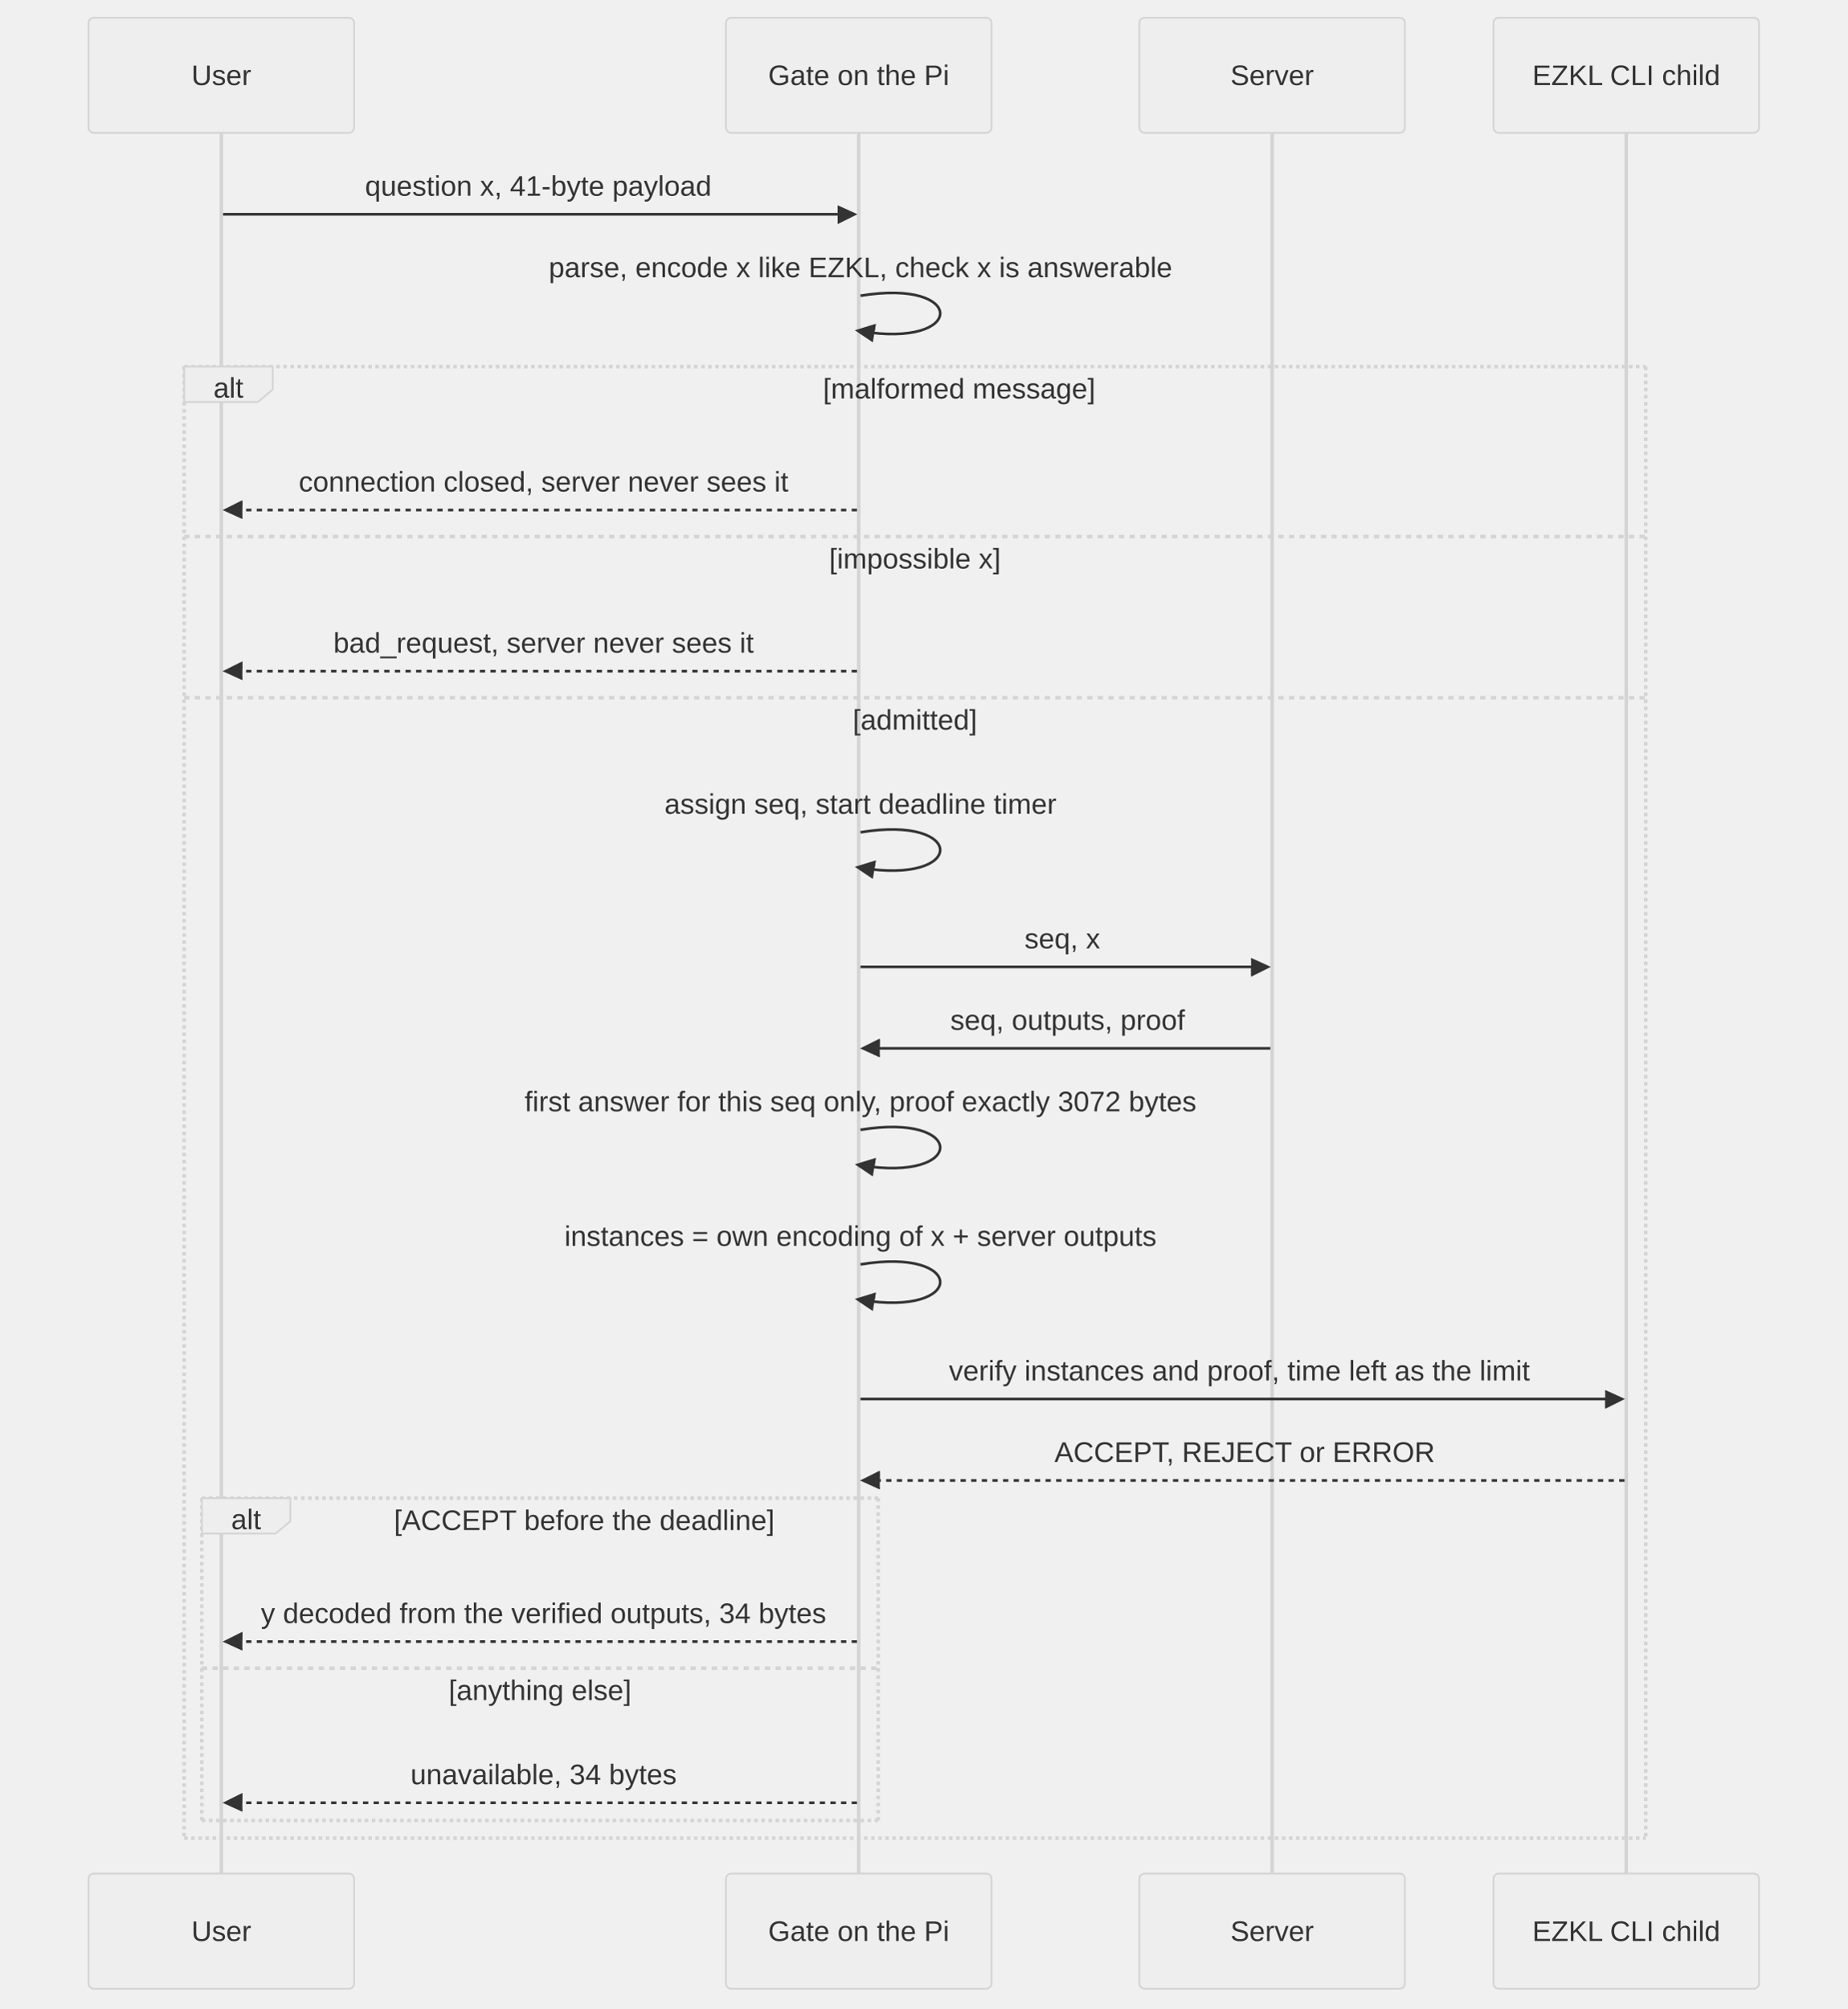
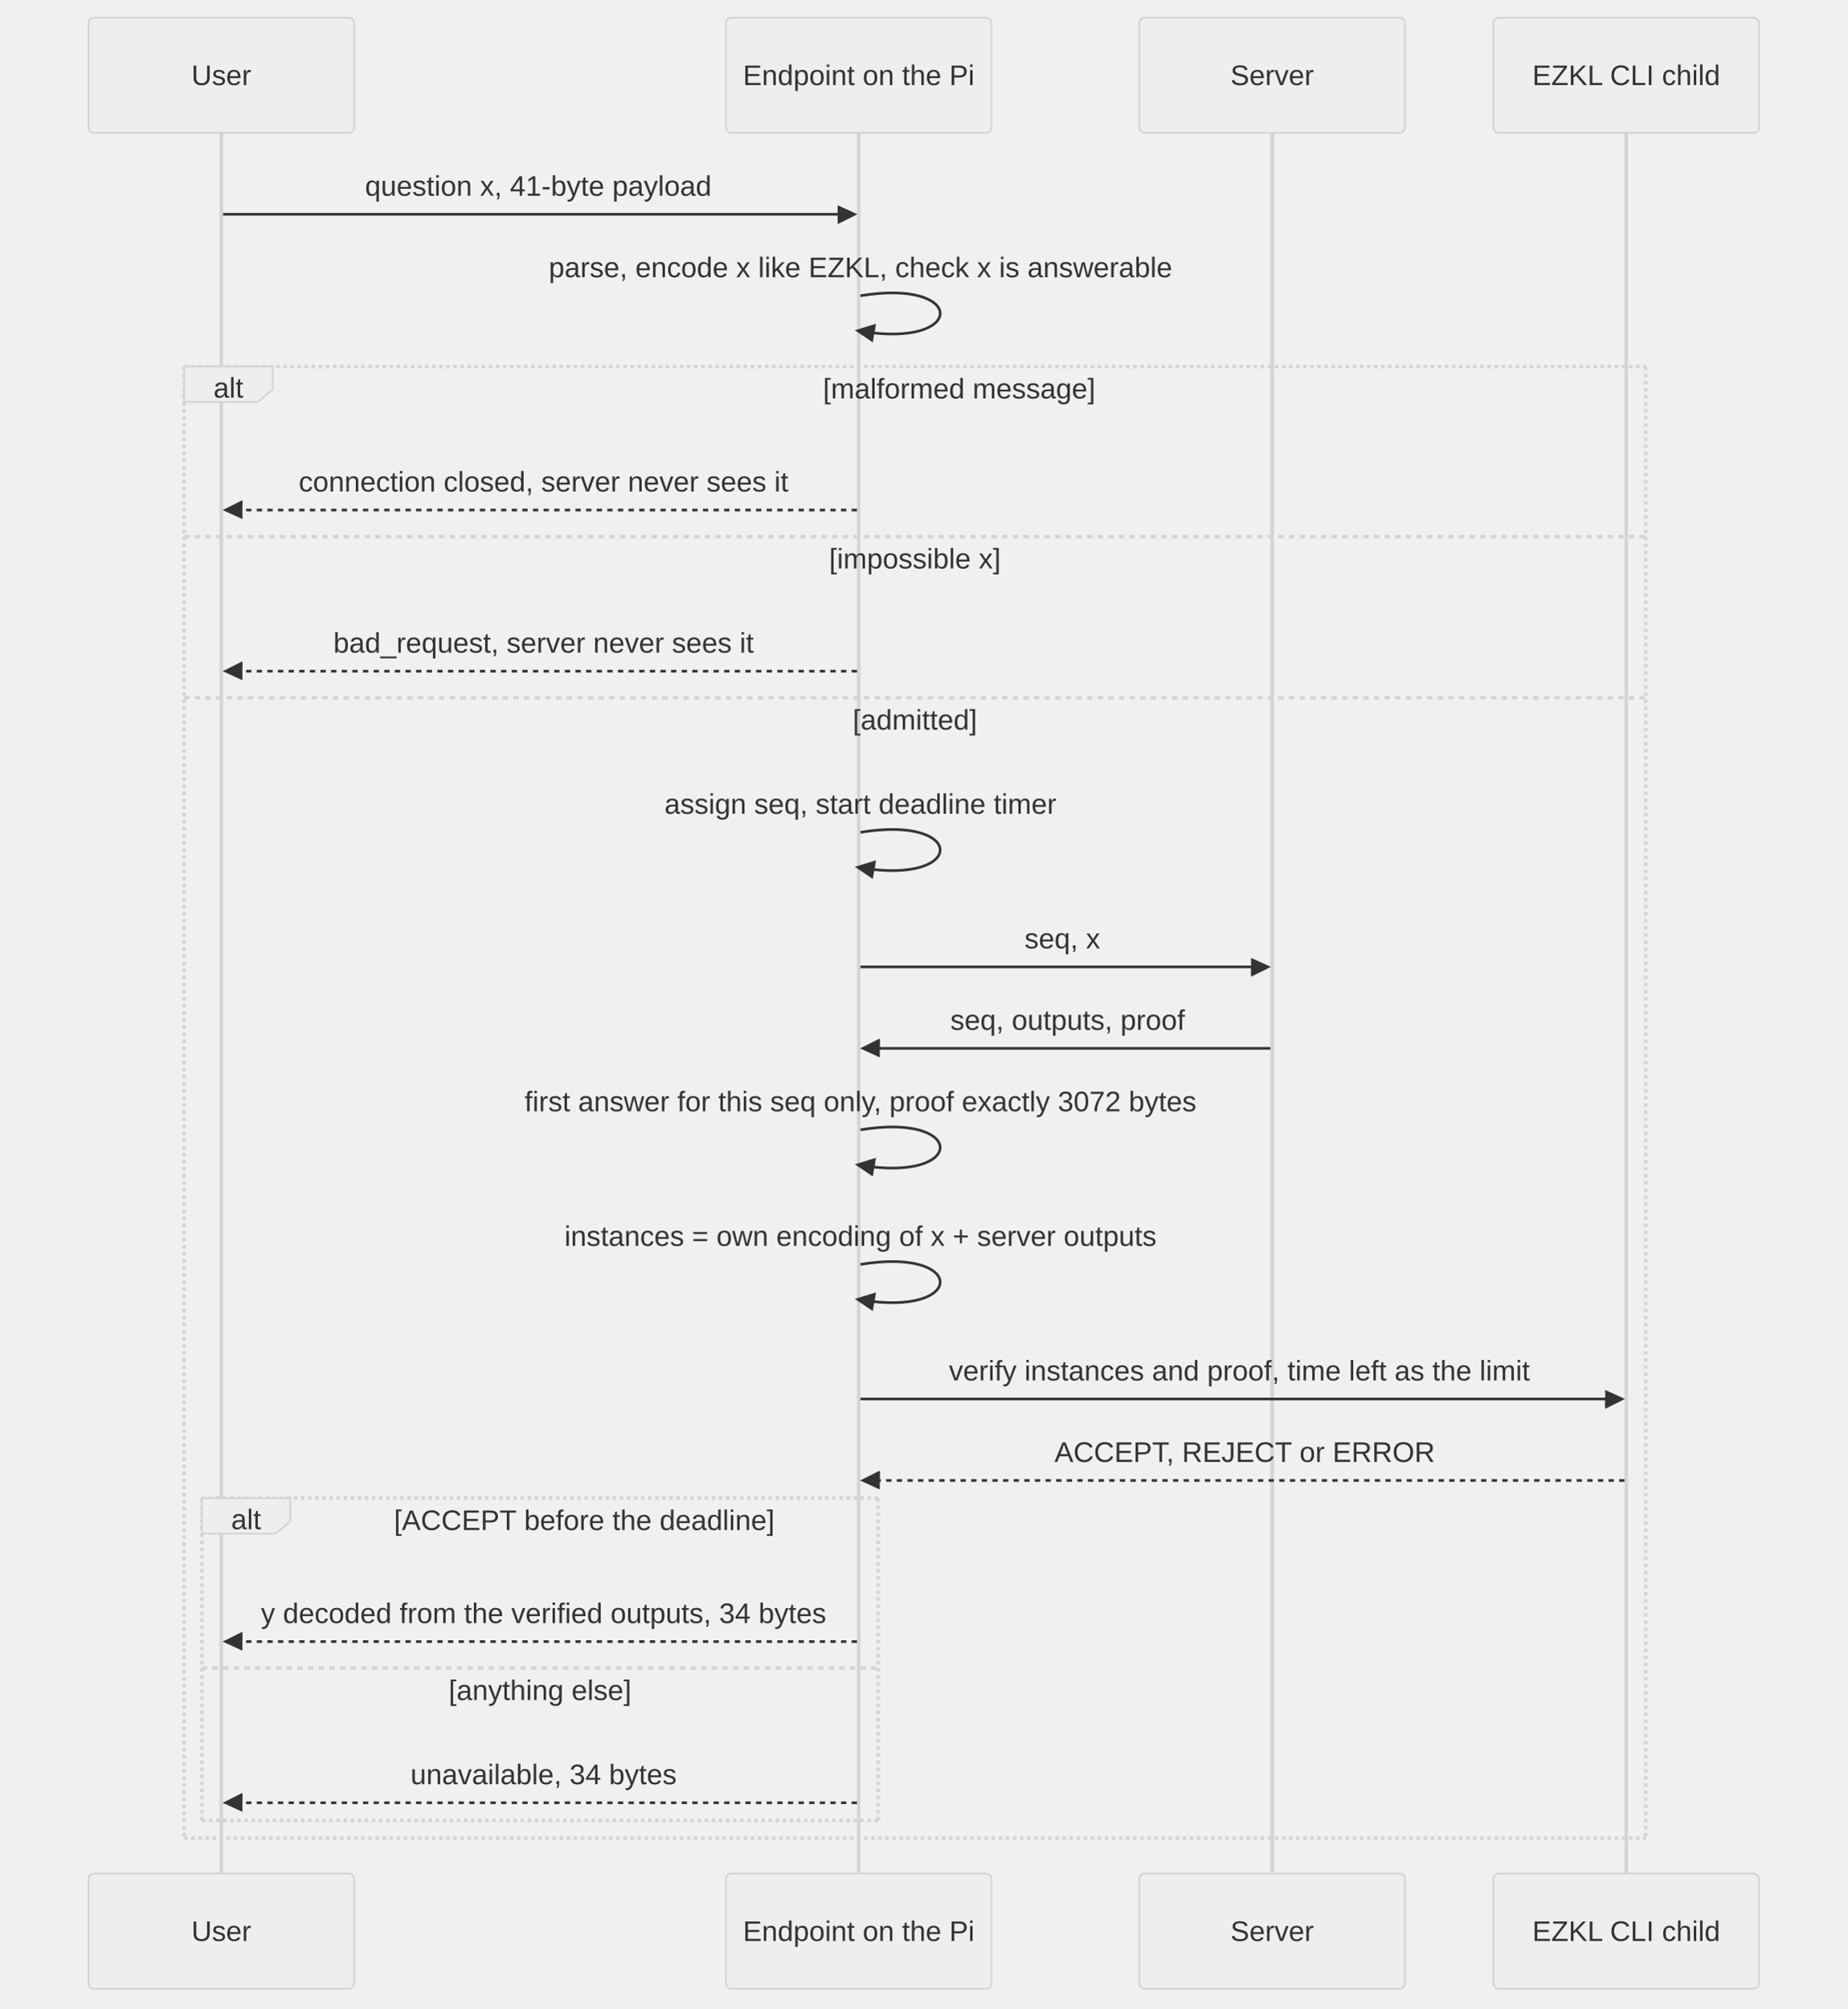
<svg xmlns="http://www.w3.org/2000/svg" id="my-svg" width="100%" style="max-width: 1043.5px; background-color: white;" viewBox="-50 -10 1043.5 1134" role="graphics-document document" aria-roledescription="sequence">
  <g>
    <rect x="793.5" y="1048" fill="#eaeaea" stroke="#666" width="150" height="65" name="C" rx="3" ry="3" class="actor actor-bottom" />
    <text x="868.5" y="1080.5" dominant-baseline="central" alignment-baseline="central" class="actor actor-box" style="text-anchor: middle; font-size: 16px; font-weight: 400;">
      <tspan x="868.5" dy="0">EZKL CLI child</tspan>
    </text>
  </g>
  <g>
    <rect x="593.5" y="1048" fill="#eaeaea" stroke="#666" width="150" height="65" name="S" rx="3" ry="3" class="actor actor-bottom" />
    <text x="668.5" y="1080.5" dominant-baseline="central" alignment-baseline="central" class="actor actor-box" style="text-anchor: middle; font-size: 16px; font-weight: 400;">
      <tspan x="668.5" dy="0">Server</tspan>
    </text>
  </g>
  <g>
    <rect x="360" y="1048" fill="#eaeaea" stroke="#666" width="150" height="65" name="G" rx="3" ry="3" class="actor actor-bottom" />
    <text x="435" y="1080.5" dominant-baseline="central" alignment-baseline="central" class="actor actor-box" style="text-anchor: middle; font-size: 16px; font-weight: 400;">
-       <tspan x="435" dy="0">Gate on the Pi</tspan>
+       <tspan x="435" dy="0">Endpoint on the Pi</tspan>
    </text>
  </g>
  <g>
    <rect x="0" y="1048" fill="#eaeaea" stroke="#666" width="150" height="65" name="U" rx="3" ry="3" class="actor actor-bottom" />
    <text x="75" y="1080.5" dominant-baseline="central" alignment-baseline="central" class="actor actor-box" style="text-anchor: middle; font-size: 16px; font-weight: 400;">
      <tspan x="75" dy="0">User</tspan>
    </text>
  </g>
  <g>
    <line id="actor3" x1="868.5" y1="65" x2="868.5" y2="1048" class="actor-line 200" stroke-width="0.5px" stroke="#999" name="C" data-et="life-line" data-id="C" />
    <g id="root-3" data-et="participant" data-type="participant" data-id="C">
      <rect x="793.5" y="0" fill="#eaeaea" stroke="#666" width="150" height="65" name="C" rx="3" ry="3" class="actor actor-top" />
      <text x="868.5" y="32.5" dominant-baseline="central" alignment-baseline="central" class="actor actor-box" style="text-anchor: middle; font-size: 16px; font-weight: 400;">
        <tspan x="868.5" dy="0">EZKL CLI child</tspan>
      </text>
    </g>
  </g>
  <g>
    <line id="actor2" x1="668.5" y1="65" x2="668.5" y2="1048" class="actor-line 200" stroke-width="0.5px" stroke="#999" name="S" data-et="life-line" data-id="S" />
    <g id="root-2" data-et="participant" data-type="participant" data-id="S">
      <rect x="593.5" y="0" fill="#eaeaea" stroke="#666" width="150" height="65" name="S" rx="3" ry="3" class="actor actor-top" />
      <text x="668.5" y="32.5" dominant-baseline="central" alignment-baseline="central" class="actor actor-box" style="text-anchor: middle; font-size: 16px; font-weight: 400;">
        <tspan x="668.5" dy="0">Server</tspan>
      </text>
    </g>
  </g>
  <g>
    <line id="actor1" x1="435" y1="65" x2="435" y2="1048" class="actor-line 200" stroke-width="0.5px" stroke="#999" name="G" data-et="life-line" data-id="G" />
    <g id="root-1" data-et="participant" data-type="participant" data-id="G">
      <rect x="360" y="0" fill="#eaeaea" stroke="#666" width="150" height="65" name="G" rx="3" ry="3" class="actor actor-top" />
      <text x="435" y="32.5" dominant-baseline="central" alignment-baseline="central" class="actor actor-box" style="text-anchor: middle; font-size: 16px; font-weight: 400;">
-         <tspan x="435" dy="0">Gate on the Pi</tspan>
+         <tspan x="435" dy="0">Endpoint on the Pi</tspan>
      </text>
    </g>
  </g>
  <g>
    <line id="actor0" x1="75" y1="65" x2="75" y2="1048" class="actor-line 200" stroke-width="0.5px" stroke="#999" name="U" data-et="life-line" data-id="U" />
    <g id="root-0" data-et="participant" data-type="participant" data-id="U">
      <rect x="0" y="0" fill="#eaeaea" stroke="#666" width="150" height="65" name="U" rx="3" ry="3" class="actor actor-top" />
      <text x="75" y="32.5" dominant-baseline="central" alignment-baseline="central" class="actor actor-box" style="text-anchor: middle; font-size: 16px; font-weight: 400;">
        <tspan x="75" dy="0">User</tspan>
      </text>
    </g>
  </g>
  <style>#my-svg{font-family:"trebuchet ms",verdana,arial,sans-serif;font-size:16px;fill:#000000;}@keyframes edge-animation-frame{from{stroke-dashoffset:0;}}@keyframes dash{to{stroke-dashoffset:0;}}#my-svg .edge-animation-slow{stroke-dasharray:9,5!important;stroke-dashoffset:900;animation:dash 50s linear infinite;stroke-linecap:round;}#my-svg .edge-animation-fast{stroke-dasharray:9,5!important;stroke-dashoffset:900;animation:dash 20s linear infinite;stroke-linecap:round;}#my-svg .error-icon{fill:#552222;}#my-svg .error-text{fill:#552222;stroke:#552222;}#my-svg .edge-thickness-normal{stroke-width:1px;}#my-svg .edge-thickness-thick{stroke-width:3.5px;}#my-svg .edge-pattern-solid{stroke-dasharray:0;}#my-svg .edge-thickness-invisible{stroke-width:0;fill:none;}#my-svg .edge-pattern-dashed{stroke-dasharray:3;}#my-svg .edge-pattern-dotted{stroke-dasharray:2;}#my-svg .marker{fill:#666;stroke:#666;}#my-svg .marker.cross{stroke:#666;}#my-svg svg{font-family:"trebuchet ms",verdana,arial,sans-serif;font-size:16px;}#my-svg p{margin:0;}#my-svg .actor{stroke:hsl(0, 0%, 83%);fill:#eee;stroke-width:1;}#my-svg rect.actor.outer-path[data-look="neo"]{filter:drop-shadow( 1px 2px 2px rgba(185,185,185,1));}#my-svg rect.note[data-look="neo"]{stroke:#999;fill:#666;filter:drop-shadow( 1px 2px 2px rgba(185,185,185,1));}#my-svg text.actor&gt;tspan{fill:#333;stroke:none;}#my-svg .actor-line{stroke:hsl(0, 0%, 83%);}#my-svg .innerArc{stroke-width:1.5;stroke-dasharray:none;}#my-svg .messageLine0{stroke-width:1.5;stroke-dasharray:none;stroke:#333;}#my-svg .messageLine1{stroke-width:1.5;stroke-dasharray:2,2;stroke:#333;}#my-svg [id$="-arrowhead"] path{fill:#333;stroke:#333;}#my-svg .sequenceNumber{fill:white;}#my-svg [id$="-sequencenumber"]{fill:#333;}#my-svg [id$="-crosshead"] path{fill:#333;stroke:#333;}#my-svg .messageText{fill:#333;stroke:none;}#my-svg .labelBox{stroke:hsl(0, 0%, 83%);fill:#eee;filter:none;}#my-svg .labelText,#my-svg .labelText&gt;tspan{fill:#333;stroke:none;}#my-svg .loopText,#my-svg .loopText&gt;tspan{fill:#333;stroke:none;}#my-svg .sectionTitle,#my-svg .sectionTitle&gt;tspan{fill:#333;stroke:none;}#my-svg .loopLine{stroke-width:2px;stroke-dasharray:2,2;stroke:hsl(0, 0%, 83%);fill:hsl(0, 0%, 83%);}#my-svg .note{stroke:#999;fill:#666;}#my-svg .noteText,#my-svg .noteText&gt;tspan{fill:#fff;stroke:none;font-weight:normal;}#my-svg .activation0{fill:#f4f4f4;stroke:#666;}#my-svg .activation1{fill:#f4f4f4;stroke:#666;}#my-svg .activation2{fill:#f4f4f4;stroke:#666;}#my-svg .actorPopupMenu{position:absolute;}#my-svg .actorPopupMenuPanel{position:absolute;fill:#eee;box-shadow:0px 8px 16px 0px rgba(0,0,0,0.2);filter:drop-shadow(3px 5px 2px rgb(0 0 0 / 0.4));}#my-svg .actor-man circle,#my-svg line{fill:#eee;stroke-width:2px;}#my-svg g rect.rect{filter:drop-shadow( 1px 2px 2px rgba(185,185,185,1));stroke:#999;}#my-svg .node .neo-node{stroke:#999;}#my-svg [data-look="neo"].node rect,#my-svg [data-look="neo"].cluster rect,#my-svg [data-look="neo"].node polygon{stroke:url(#my-svg-gradient);filter:drop-shadow( 1px 2px 2px rgba(185,185,185,1));}#my-svg [data-look="neo"].swimlane.cluster rect{filter:none;}#my-svg [data-look="neo"].node path{stroke:url(#my-svg-gradient);stroke-width:1px;}#my-svg [data-look="neo"].node .outer-path{filter:drop-shadow( 1px 2px 2px rgba(185,185,185,1));}#my-svg [data-look="neo"].node .neo-line path{stroke:#999;filter:none;}#my-svg [data-look="neo"].node circle{stroke:url(#my-svg-gradient);filter:drop-shadow( 1px 2px 2px rgba(185,185,185,1));}#my-svg [data-look="neo"].node circle .state-start{fill:#000000;}#my-svg [data-look="neo"].icon-shape .icon{fill:url(#my-svg-gradient);filter:drop-shadow( 1px 2px 2px rgba(185,185,185,1));}#my-svg [data-look="neo"].icon-shape .icon-neo path{stroke:url(#my-svg-gradient);filter:drop-shadow( 1px 2px 2px rgba(185,185,185,1));}#my-svg :root{--mermaid-font-family:"trebuchet ms",verdana,arial,sans-serif;}</style>
  <g />
  <defs>
    <symbol id="my-svg-computer" width="24" height="24">
      <path transform="scale(.5)" d="M2 2v13h20v-13h-20zm18 11h-16v-9h16v9zm-10.228 6l.466-1h3.524l.467 1h-4.457zm14.228 3h-24l2-6h2.104l-1.33 4h18.45l-1.297-4h2.073l2 6zm-5-10h-14v-7h14v7z" />
    </symbol>
  </defs>
  <defs>
    <symbol id="my-svg-database" fill-rule="evenodd" clip-rule="evenodd">
      <path transform="scale(.5)" d="M12.258.001l.256.004.255.005.253.008.251.01.249.012.247.015.246.016.242.019.241.02.239.023.236.024.233.027.231.028.229.031.225.032.223.034.22.036.217.038.214.04.211.041.208.043.205.045.201.046.198.048.194.05.191.051.187.053.183.054.18.056.175.057.172.059.168.06.163.061.16.063.155.064.15.066.074.033.073.033.071.034.07.034.069.035.068.035.067.035.066.035.064.036.064.036.062.036.06.036.06.037.058.037.058.037.055.038.055.038.053.038.052.038.051.039.05.039.048.039.047.039.045.04.044.04.043.04.041.04.04.041.039.041.037.041.036.041.034.041.033.042.032.042.03.042.029.042.027.042.026.043.024.043.023.043.021.043.02.043.018.044.017.043.015.044.013.044.012.044.011.045.009.044.007.045.006.045.004.045.002.045.001.045v17l-.001.045-.002.045-.004.045-.006.045-.007.045-.009.044-.011.045-.012.044-.013.044-.015.044-.017.043-.018.044-.02.043-.021.043-.023.043-.024.043-.026.043-.027.042-.029.042-.03.042-.032.042-.033.042-.034.041-.036.041-.037.041-.039.041-.04.041-.041.04-.043.04-.044.04-.045.04-.047.039-.048.039-.05.039-.051.039-.052.038-.053.038-.055.038-.055.038-.058.037-.058.037-.06.037-.06.036-.062.036-.064.036-.064.036-.066.035-.067.035-.068.035-.069.035-.07.034-.071.034-.073.033-.074.033-.15.066-.155.064-.16.063-.163.061-.168.06-.172.059-.175.057-.18.056-.183.054-.187.053-.191.051-.194.05-.198.048-.201.046-.205.045-.208.043-.211.041-.214.04-.217.038-.22.036-.223.034-.225.032-.229.031-.231.028-.233.027-.236.024-.239.023-.241.02-.242.019-.246.016-.247.015-.249.012-.251.01-.253.008-.255.005-.256.004-.258.001-.258-.001-.256-.004-.255-.005-.253-.008-.251-.01-.249-.012-.247-.015-.245-.016-.243-.019-.241-.02-.238-.023-.236-.024-.234-.027-.231-.028-.228-.031-.226-.032-.223-.034-.22-.036-.217-.038-.214-.04-.211-.041-.208-.043-.204-.045-.201-.046-.198-.048-.195-.05-.19-.051-.187-.053-.184-.054-.179-.056-.176-.057-.172-.059-.167-.06-.164-.061-.159-.063-.155-.064-.151-.066-.074-.033-.072-.033-.072-.034-.07-.034-.069-.035-.068-.035-.067-.035-.066-.035-.064-.036-.063-.036-.062-.036-.061-.036-.06-.037-.058-.037-.057-.037-.056-.038-.055-.038-.053-.038-.052-.038-.051-.039-.049-.039-.049-.039-.046-.039-.046-.04-.044-.04-.043-.04-.041-.04-.04-.041-.039-.041-.037-.041-.036-.041-.034-.041-.033-.042-.032-.042-.03-.042-.029-.042-.027-.042-.026-.043-.024-.043-.023-.043-.021-.043-.02-.043-.018-.044-.017-.043-.015-.044-.013-.044-.012-.044-.011-.045-.009-.044-.007-.045-.006-.045-.004-.045-.002-.045-.001-.045v-17l.001-.045.002-.045.004-.045.006-.045.007-.045.009-.044.011-.045.012-.044.013-.044.015-.044.017-.043.018-.044.02-.043.021-.043.023-.043.024-.043.026-.043.027-.042.029-.042.03-.042.032-.042.033-.042.034-.041.036-.041.037-.041.039-.041.04-.041.041-.04.043-.04.044-.04.046-.04.046-.039.049-.039.049-.039.051-.039.052-.038.053-.038.055-.038.056-.038.057-.037.058-.037.06-.037.061-.036.062-.036.063-.036.064-.036.066-.035.067-.035.068-.035.069-.035.07-.034.072-.034.072-.033.074-.033.151-.066.155-.064.159-.063.164-.061.167-.06.172-.059.176-.057.179-.056.184-.054.187-.053.19-.051.195-.05.198-.048.201-.046.204-.045.208-.043.211-.041.214-.04.217-.038.22-.036.223-.034.226-.032.228-.031.231-.028.234-.027.236-.024.238-.023.241-.02.243-.019.245-.016.247-.015.249-.012.251-.01.253-.008.255-.005.256-.004.258-.001.258.001zm-9.258 20.499v.01l.001.021.003.021.004.022.005.021.006.022.007.022.009.023.01.022.011.023.012.023.013.023.015.023.016.024.017.023.018.024.019.024.021.024.022.025.023.024.024.025.052.049.056.05.061.051.066.051.07.051.075.051.079.052.084.052.088.052.092.052.097.052.102.051.105.052.11.052.114.051.119.051.123.051.127.05.131.05.135.05.139.048.144.049.147.047.152.047.155.047.16.045.163.045.167.043.171.043.176.041.178.041.183.039.187.039.19.037.194.035.197.035.202.033.204.031.209.03.212.029.216.027.219.025.222.024.226.021.23.02.233.018.236.016.24.015.243.012.246.01.249.008.253.005.256.004.259.001.26-.001.257-.004.254-.005.25-.008.247-.011.244-.012.241-.014.237-.016.233-.018.231-.021.226-.021.224-.024.22-.026.216-.027.212-.028.21-.031.205-.031.202-.034.198-.034.194-.036.191-.037.187-.039.183-.04.179-.04.175-.042.172-.043.168-.044.163-.045.16-.046.155-.046.152-.047.148-.048.143-.049.139-.049.136-.05.131-.05.126-.05.123-.051.118-.052.114-.051.11-.052.106-.052.101-.052.096-.052.092-.052.088-.053.083-.051.079-.052.074-.052.07-.051.065-.051.06-.051.056-.05.051-.05.023-.024.023-.025.021-.024.02-.024.019-.024.018-.024.017-.024.015-.023.014-.024.013-.023.012-.023.01-.023.01-.022.008-.022.006-.022.006-.022.004-.022.004-.021.001-.021.001-.021v-4.127l-.077.055-.08.053-.083.054-.085.053-.087.052-.09.052-.093.051-.095.05-.097.05-.1.049-.102.049-.105.048-.106.047-.109.047-.111.046-.114.045-.115.045-.118.044-.12.043-.122.042-.124.042-.126.041-.128.04-.13.04-.132.038-.134.038-.135.037-.138.037-.139.035-.142.035-.143.034-.144.033-.147.032-.148.031-.15.03-.151.03-.153.029-.154.027-.156.027-.158.026-.159.025-.161.024-.162.023-.163.022-.165.021-.166.02-.167.019-.169.018-.169.017-.171.016-.173.015-.173.014-.175.013-.175.012-.177.011-.178.01-.179.008-.179.008-.181.006-.182.005-.182.004-.184.003-.184.002h-.37l-.184-.002-.184-.003-.182-.004-.182-.005-.181-.006-.179-.008-.179-.008-.178-.01-.176-.011-.176-.012-.175-.013-.173-.014-.172-.015-.171-.016-.17-.017-.169-.018-.167-.019-.166-.02-.165-.021-.163-.022-.162-.023-.161-.024-.159-.025-.157-.026-.156-.027-.155-.027-.153-.029-.151-.03-.15-.03-.148-.031-.146-.032-.145-.033-.143-.034-.141-.035-.14-.035-.137-.037-.136-.037-.134-.038-.132-.038-.13-.04-.128-.04-.126-.041-.124-.042-.122-.042-.12-.044-.117-.043-.116-.045-.113-.045-.112-.046-.109-.047-.106-.047-.105-.048-.102-.049-.1-.049-.097-.05-.095-.05-.093-.052-.09-.051-.087-.052-.085-.053-.083-.054-.08-.054-.077-.054v4.127zm0-5.654v.011l.001.021.003.021.004.021.005.022.006.022.007.022.009.022.01.022.011.023.012.023.013.023.015.024.016.023.017.024.018.024.019.024.021.024.022.024.023.025.024.024.052.05.056.05.061.05.066.051.07.051.075.052.079.051.084.052.088.052.092.052.097.052.102.052.105.052.11.051.114.051.119.052.123.05.127.051.131.05.135.049.139.049.144.048.147.048.152.047.155.046.16.045.163.045.167.044.171.042.176.042.178.04.183.04.187.038.19.037.194.036.197.034.202.033.204.032.209.03.212.028.216.027.219.025.222.024.226.022.23.02.233.018.236.016.24.014.243.012.246.01.249.008.253.006.256.003.259.001.26-.001.257-.003.254-.006.25-.008.247-.01.244-.012.241-.015.237-.016.233-.018.231-.02.226-.022.224-.024.22-.025.216-.027.212-.029.21-.03.205-.032.202-.033.198-.035.194-.036.191-.037.187-.039.183-.039.179-.041.175-.042.172-.043.168-.044.163-.045.16-.045.155-.047.152-.047.148-.048.143-.048.139-.05.136-.049.131-.05.126-.051.123-.051.118-.051.114-.052.11-.052.106-.052.101-.052.096-.052.092-.052.088-.052.083-.052.079-.052.074-.051.07-.052.065-.051.06-.05.056-.051.051-.049.023-.025.023-.024.021-.025.02-.024.019-.024.018-.024.017-.024.015-.023.014-.023.013-.024.012-.022.01-.023.01-.023.008-.022.006-.022.006-.022.004-.021.004-.022.001-.021.001-.021v-4.139l-.077.054-.08.054-.083.054-.085.052-.087.053-.09.051-.093.051-.095.051-.097.05-.1.049-.102.049-.105.048-.106.047-.109.047-.111.046-.114.045-.115.044-.118.044-.12.044-.122.042-.124.042-.126.041-.128.04-.13.039-.132.039-.134.038-.135.037-.138.036-.139.036-.142.035-.143.033-.144.033-.147.033-.148.031-.15.03-.151.03-.153.028-.154.028-.156.027-.158.026-.159.025-.161.024-.162.023-.163.022-.165.021-.166.02-.167.019-.169.018-.169.017-.171.016-.173.015-.173.014-.175.013-.175.012-.177.011-.178.009-.179.009-.179.007-.181.007-.182.005-.182.004-.184.003-.184.002h-.37l-.184-.002-.184-.003-.182-.004-.182-.005-.181-.007-.179-.007-.179-.009-.178-.009-.176-.011-.176-.012-.175-.013-.173-.014-.172-.015-.171-.016-.17-.017-.169-.018-.167-.019-.166-.02-.165-.021-.163-.022-.162-.023-.161-.024-.159-.025-.157-.026-.156-.027-.155-.028-.153-.028-.151-.03-.15-.03-.148-.031-.146-.033-.145-.033-.143-.033-.141-.035-.14-.036-.137-.036-.136-.037-.134-.038-.132-.039-.13-.039-.128-.04-.126-.041-.124-.042-.122-.043-.12-.043-.117-.044-.116-.044-.113-.046-.112-.046-.109-.046-.106-.047-.105-.048-.102-.049-.1-.049-.097-.05-.095-.051-.093-.051-.09-.051-.087-.053-.085-.052-.083-.054-.08-.054-.077-.054v4.139zm0-5.666v.011l.001.02.003.022.004.021.005.022.006.021.007.022.009.023.01.022.011.023.012.023.013.023.015.023.016.024.017.024.018.023.019.024.021.025.022.024.023.024.024.025.052.05.056.05.061.05.066.051.07.051.075.052.079.051.084.052.088.052.092.052.097.052.102.052.105.051.11.052.114.051.119.051.123.051.127.05.131.05.135.05.139.049.144.048.147.048.152.047.155.046.16.045.163.045.167.043.171.043.176.042.178.04.183.04.187.038.19.037.194.036.197.034.202.033.204.032.209.03.212.028.216.027.219.025.222.024.226.021.23.02.233.018.236.017.24.014.243.012.246.01.249.008.253.006.256.003.259.001.26-.001.257-.003.254-.006.25-.008.247-.01.244-.013.241-.014.237-.016.233-.018.231-.02.226-.022.224-.024.22-.025.216-.027.212-.029.21-.03.205-.032.202-.033.198-.035.194-.036.191-.037.187-.039.183-.039.179-.041.175-.042.172-.043.168-.044.163-.045.16-.045.155-.047.152-.047.148-.048.143-.049.139-.049.136-.049.131-.051.126-.05.123-.051.118-.052.114-.051.11-.052.106-.052.101-.052.096-.052.092-.052.088-.052.083-.052.079-.052.074-.052.07-.051.065-.051.06-.051.056-.05.051-.049.023-.025.023-.025.021-.024.02-.024.019-.024.018-.024.017-.024.015-.023.014-.024.013-.023.012-.023.01-.022.01-.023.008-.022.006-.022.006-.022.004-.022.004-.021.001-.021.001-.021v-4.153l-.077.054-.08.054-.083.053-.085.053-.087.053-.09.051-.093.051-.095.051-.097.05-.1.049-.102.048-.105.048-.106.048-.109.046-.111.046-.114.046-.115.044-.118.044-.12.043-.122.043-.124.042-.126.041-.128.04-.13.039-.132.039-.134.038-.135.037-.138.036-.139.036-.142.034-.143.034-.144.033-.147.032-.148.032-.15.03-.151.03-.153.028-.154.028-.156.027-.158.026-.159.024-.161.024-.162.023-.163.023-.165.021-.166.02-.167.019-.169.018-.169.017-.171.016-.173.015-.173.014-.175.013-.175.012-.177.01-.178.01-.179.009-.179.007-.181.006-.182.006-.182.004-.184.003-.184.001-.185.001-.185-.001-.184-.001-.184-.003-.182-.004-.182-.006-.181-.006-.179-.007-.179-.009-.178-.01-.176-.01-.176-.012-.175-.013-.173-.014-.172-.015-.171-.016-.17-.017-.169-.018-.167-.019-.166-.02-.165-.021-.163-.023-.162-.023-.161-.024-.159-.024-.157-.026-.156-.027-.155-.028-.153-.028-.151-.03-.15-.03-.148-.032-.146-.032-.145-.033-.143-.034-.141-.034-.14-.036-.137-.036-.136-.037-.134-.038-.132-.039-.13-.039-.128-.041-.126-.041-.124-.041-.122-.043-.12-.043-.117-.044-.116-.044-.113-.046-.112-.046-.109-.046-.106-.048-.105-.048-.102-.048-.1-.05-.097-.049-.095-.051-.093-.051-.09-.052-.087-.052-.085-.053-.083-.053-.08-.054-.077-.054v4.153zm8.74-8.179l-.257.004-.254.005-.25.008-.247.011-.244.012-.241.014-.237.016-.233.018-.231.021-.226.022-.224.023-.22.026-.216.027-.212.028-.21.031-.205.032-.202.033-.198.034-.194.036-.191.038-.187.038-.183.04-.179.041-.175.042-.172.043-.168.043-.163.045-.16.046-.155.046-.152.048-.148.048-.143.048-.139.049-.136.05-.131.05-.126.051-.123.051-.118.051-.114.052-.11.052-.106.052-.101.052-.096.052-.092.052-.088.052-.083.052-.079.052-.074.051-.07.052-.065.051-.06.05-.056.05-.051.05-.023.025-.023.024-.021.024-.02.025-.019.024-.018.024-.017.023-.015.024-.014.023-.013.023-.012.023-.01.023-.01.022-.008.022-.006.023-.006.021-.004.022-.004.021-.001.021-.001.021.001.021.001.021.004.021.004.022.006.021.006.023.008.022.01.022.01.023.012.023.013.023.014.023.015.024.017.023.018.024.019.024.02.025.021.024.023.024.023.025.051.05.056.05.06.05.065.051.07.052.074.051.079.052.083.052.088.052.092.052.096.052.101.052.106.052.11.052.114.052.118.051.123.051.126.051.131.05.136.05.139.049.143.048.148.048.152.048.155.046.16.046.163.045.168.043.172.043.175.042.179.041.183.04.187.038.191.038.194.036.198.034.202.033.205.032.21.031.212.028.216.027.22.026.224.023.226.022.231.021.233.018.237.016.241.014.244.012.247.011.25.008.254.005.257.004.26.001.26-.001.257-.004.254-.005.25-.008.247-.011.244-.012.241-.014.237-.016.233-.018.231-.021.226-.022.224-.023.22-.026.216-.027.212-.028.21-.031.205-.032.202-.033.198-.034.194-.036.191-.038.187-.038.183-.04.179-.041.175-.042.172-.043.168-.043.163-.045.16-.046.155-.046.152-.048.148-.048.143-.048.139-.049.136-.05.131-.05.126-.051.123-.051.118-.051.114-.052.11-.052.106-.052.101-.052.096-.052.092-.052.088-.052.083-.052.079-.052.074-.051.07-.052.065-.051.06-.05.056-.05.051-.05.023-.025.023-.024.021-.024.02-.025.019-.024.018-.024.017-.023.015-.024.014-.023.013-.023.012-.023.01-.023.01-.022.008-.022.006-.023.006-.021.004-.022.004-.021.001-.021.001-.021-.001-.021-.001-.021-.004-.021-.004-.022-.006-.021-.006-.023-.008-.022-.01-.022-.01-.023-.012-.023-.013-.023-.014-.023-.015-.024-.017-.023-.018-.024-.019-.024-.02-.025-.021-.024-.023-.024-.023-.025-.051-.05-.056-.05-.06-.05-.065-.051-.07-.052-.074-.051-.079-.052-.083-.052-.088-.052-.092-.052-.096-.052-.101-.052-.106-.052-.11-.052-.114-.052-.118-.051-.123-.051-.126-.051-.131-.05-.136-.05-.139-.049-.143-.048-.148-.048-.152-.048-.155-.046-.16-.046-.163-.045-.168-.043-.172-.043-.175-.042-.179-.041-.183-.04-.187-.038-.191-.038-.194-.036-.198-.034-.202-.033-.205-.032-.21-.031-.212-.028-.216-.027-.22-.026-.224-.023-.226-.022-.231-.021-.233-.018-.237-.016-.241-.014-.244-.012-.247-.011-.25-.008-.254-.005-.257-.004-.26-.001-.26.001z" />
    </symbol>
  </defs>
  <defs>
    <symbol id="my-svg-clock" width="24" height="24">
      <path transform="scale(.5)" d="M12 2c5.514 0 10 4.486 10 10s-4.486 10-10 10-10-4.486-10-10 4.486-10 10-10zm0-2c-6.627 0-12 5.373-12 12s5.373 12 12 12 12-5.373 12-12-5.373-12-12-12zm5.848 12.459c.202.038.202.333.001.372-1.907.361-6.045 1.111-6.547 1.111-.719 0-1.301-.582-1.301-1.301 0-.512.77-5.447 1.125-7.445.034-.192.312-.181.343.014l.985 6.238 5.394 1.011z" />
    </symbol>
  </defs>
  <defs>
    <marker id="my-svg-arrowhead" refX="7.9" refY="5" markerUnits="userSpaceOnUse" markerWidth="12" markerHeight="12" orient="auto-start-reverse">
      <path d="M -1 0 L 10 5 L 0 10 z" />
    </marker>
  </defs>
  <defs>
    <marker id="my-svg-crosshead" markerWidth="15" markerHeight="8" orient="auto" refX="4" refY="4.5">
      <path fill="none" stroke="#000000" stroke-width="1pt" d="M 1,2 L 6,7 M 6,2 L 1,7" style="stroke-dasharray: 0, 0;" />
    </marker>
  </defs>
  <defs>
    <marker id="my-svg-filled-head" refX="15.5" refY="7" markerWidth="20" markerHeight="28" orient="auto">
      <path d="M 18,7 L9,13 L14,7 L9,1 Z" />
    </marker>
  </defs>
  <defs>
    <marker id="my-svg-sequencenumber" refX="15" refY="15" markerWidth="60" markerHeight="40" orient="auto">
      <circle cx="15" cy="15" r="6" />
    </marker>
  </defs>
  <defs>
    <marker id="my-svg-solidTopArrowHead" refX="7.9" refY="7.25" markerUnits="userSpaceOnUse" markerWidth="12" markerHeight="12" orient="auto-start-reverse">
      <path d="M 0 0 L 10 8 L 0 8 z" />
    </marker>
  </defs>
  <defs>
    <marker id="my-svg-solidBottomArrowHead" refX="7.9" refY="0.75" markerUnits="userSpaceOnUse" markerWidth="12" markerHeight="12" orient="auto-start-reverse">
      <path d="M 0 0 L 10 0 L 0 8 z" />
    </marker>
  </defs>
  <defs>
    <marker id="my-svg-stickTopArrowHead" refX="7.5" refY="7" markerUnits="userSpaceOnUse" markerWidth="12" markerHeight="12" orient="auto-start-reverse">
      <path d="M 0 0 L 7 7" stroke="black" stroke-width="1.5" fill="none" />
    </marker>
  </defs>
  <defs>
    <marker id="my-svg-stickBottomArrowHead" refX="7.5" refY="0" markerUnits="userSpaceOnUse" markerWidth="12" markerHeight="12" orient="auto-start-reverse">
      <path d="M 0 7 L 7 0" stroke="black" stroke-width="1.5" fill="none" />
    </marker>
  </defs>
  <g data-et="control-structure" data-id="i18">
    <line x1="64" y1="836" x2="446" y2="836" class="loopLine" />
    <line x1="446" y1="836" x2="446" y2="1018" class="loopLine" />
    <line x1="64" y1="1018" x2="446" y2="1018" class="loopLine" />
    <line x1="64" y1="836" x2="64" y2="1018" class="loopLine" />
    <line x1="64" y1="932" x2="446" y2="932" class="loopLine" style="stroke-dasharray: 3, 3;" />
    <polygon points="64,836 114,836 114,849 105.6,856 64,856" class="labelBox" />
    <text x="89" y="849" text-anchor="middle" dominant-baseline="middle" alignment-baseline="middle" class="labelText" style="font-size: 16px; font-weight: 400;">alt</text>
    <text x="280" y="854" text-anchor="middle" class="loopText" style="font-size: 16px; font-weight: 400;">
      <tspan x="280">[ACCEPT before the deadline]</tspan>
    </text>
    <text x="255" y="950" text-anchor="middle" class="sectionTitle" style="font-size: 16px; font-weight: 400;">[anything else]</text>
  </g>
  <g data-et="control-structure" data-id="i19">
    <line x1="54" y1="197" x2="879.5" y2="197" class="loopLine" />
    <line x1="879.5" y1="197" x2="879.5" y2="1028" class="loopLine" />
    <line x1="54" y1="1028" x2="879.5" y2="1028" class="loopLine" />
    <line x1="54" y1="197" x2="54" y2="1028" class="loopLine" />
    <line x1="54" y1="293" x2="879.5" y2="293" class="loopLine" style="stroke-dasharray: 3, 3;" />
    <line x1="54" y1="384" x2="879.5" y2="384" class="loopLine" style="stroke-dasharray: 3, 3;" />
    <polygon points="54,197 104,197 104,210 95.6,217 54,217" class="labelBox" />
    <text x="79" y="210" text-anchor="middle" dominant-baseline="middle" alignment-baseline="middle" class="labelText" style="font-size: 16px; font-weight: 400;">alt</text>
    <text x="491.75" y="215" text-anchor="middle" class="loopText" style="font-size: 16px; font-weight: 400;">
      <tspan x="491.75">[malformed message]</tspan>
    </text>
    <text x="466.75" y="311" text-anchor="middle" class="sectionTitle" style="font-size: 16px; font-weight: 400;">[impossible x]</text>
    <text x="466.75" y="402" text-anchor="middle" class="sectionTitle" style="font-size: 16px; font-weight: 400;">[admitted]</text>
  </g>
  <text x="254" y="80" text-anchor="middle" dominant-baseline="middle" alignment-baseline="middle" class="messageText" dy="1em" style="font-size: 16px; font-weight: 400;">question x, 41-byte payload</text>
  <line x1="76" y1="111" x2="431" y2="111" class="messageLine0" data-et="message" data-id="i0" data-from="U" data-to="G" stroke-width="2" stroke="none" marker-end="url(#my-svg-arrowhead)" style="fill: none;" />
  <text x="436" y="126" text-anchor="middle" dominant-baseline="middle" alignment-baseline="middle" class="messageText" dy="1em" style="font-size: 16px; font-weight: 400;">parse, encode x like EZKL, check x is answerable</text>
  <path d="M 436,157 C 496,147 496,187 436,177" class="messageLine0" data-et="message" data-id="i1" data-from="G" data-to="G" stroke-width="2" stroke="none" marker-end="url(#my-svg-arrowhead)" style="fill: none;" />
  <text x="257" y="247" text-anchor="middle" dominant-baseline="middle" alignment-baseline="middle" class="messageText" dy="1em" style="font-size: 16px; font-weight: 400;">connection closed, server never sees it</text>
  <line x1="434" y1="278" x2="79" y2="278" class="messageLine1" data-et="message" data-id="i3" data-from="G" data-to="U" stroke-width="2" stroke="none" marker-end="url(#my-svg-arrowhead)" style="stroke-dasharray: 3, 3; fill: none;" />
  <text x="257" y="338" text-anchor="middle" dominant-baseline="middle" alignment-baseline="middle" class="messageText" dy="1em" style="font-size: 16px; font-weight: 400;">bad_request, server never sees it</text>
  <line x1="434" y1="369" x2="79" y2="369" class="messageLine1" data-et="message" data-id="i5" data-from="G" data-to="U" stroke-width="2" stroke="none" marker-end="url(#my-svg-arrowhead)" style="stroke-dasharray: 3, 3; fill: none;" />
  <text x="436" y="429" text-anchor="middle" dominant-baseline="middle" alignment-baseline="middle" class="messageText" dy="1em" style="font-size: 16px; font-weight: 400;">assign seq, start deadline timer</text>
  <path d="M 436,460 C 496,450 496,490 436,480" class="messageLine0" data-et="message" data-id="i7" data-from="G" data-to="G" stroke-width="2" stroke="none" marker-end="url(#my-svg-arrowhead)" style="fill: none;" />
  <text x="550" y="505" text-anchor="middle" dominant-baseline="middle" alignment-baseline="middle" class="messageText" dy="1em" style="font-size: 16px; font-weight: 400;">seq, x</text>
  <line x1="436" y1="536" x2="664.5" y2="536" class="messageLine0" data-et="message" data-id="i8" data-from="G" data-to="S" stroke-width="2" stroke="none" marker-end="url(#my-svg-arrowhead)" style="fill: none;" />
  <text x="553" y="551" text-anchor="middle" dominant-baseline="middle" alignment-baseline="middle" class="messageText" dy="1em" style="font-size: 16px; font-weight: 400;">seq, outputs, proof</text>
  <line x1="667.5" y1="582" x2="439" y2="582" class="messageLine0" data-et="message" data-id="i9" data-from="S" data-to="G" stroke-width="2" stroke="none" marker-end="url(#my-svg-arrowhead)" style="fill: none;" />
  <text x="436" y="597" text-anchor="middle" dominant-baseline="middle" alignment-baseline="middle" class="messageText" dy="1em" style="font-size: 16px; font-weight: 400;">first answer for this seq only, proof exactly 3072 bytes</text>
  <path d="M 436,628 C 496,618 496,658 436,648" class="messageLine0" data-et="message" data-id="i10" data-from="G" data-to="G" stroke-width="2" stroke="none" marker-end="url(#my-svg-arrowhead)" style="fill: none;" />
  <text x="436" y="673" text-anchor="middle" dominant-baseline="middle" alignment-baseline="middle" class="messageText" dy="1em" style="font-size: 16px; font-weight: 400;">instances = own encoding of x + server outputs</text>
  <path d="M 436,704 C 496,694 496,734 436,724" class="messageLine0" data-et="message" data-id="i11" data-from="G" data-to="G" stroke-width="2" stroke="none" marker-end="url(#my-svg-arrowhead)" style="fill: none;" />
  <text x="650" y="749" text-anchor="middle" dominant-baseline="middle" alignment-baseline="middle" class="messageText" dy="1em" style="font-size: 16px; font-weight: 400;">verify instances and proof, time left as the limit</text>
  <line x1="436" y1="780" x2="864.5" y2="780" class="messageLine0" data-et="message" data-id="i12" data-from="G" data-to="C" stroke-width="2" stroke="none" marker-end="url(#my-svg-arrowhead)" style="fill: none;" />
  <text x="653" y="795" text-anchor="middle" dominant-baseline="middle" alignment-baseline="middle" class="messageText" dy="1em" style="font-size: 16px; font-weight: 400;">ACCEPT, REJECT or ERROR</text>
  <line x1="867.5" y1="826" x2="439" y2="826" class="messageLine1" data-et="message" data-id="i13" data-from="C" data-to="G" stroke-width="2" stroke="none" marker-end="url(#my-svg-arrowhead)" style="stroke-dasharray: 3, 3; fill: none;" />
  <text x="257" y="886" text-anchor="middle" dominant-baseline="middle" alignment-baseline="middle" class="messageText" dy="1em" style="font-size: 16px; font-weight: 400;">y decoded from the verified outputs, 34 bytes</text>
  <line x1="434" y1="917" x2="79" y2="917" class="messageLine1" data-et="message" data-id="i15" data-from="G" data-to="U" stroke-width="2" stroke="none" marker-end="url(#my-svg-arrowhead)" style="stroke-dasharray: 3, 3; fill: none;" />
  <text x="257" y="977" text-anchor="middle" dominant-baseline="middle" alignment-baseline="middle" class="messageText" dy="1em" style="font-size: 16px; font-weight: 400;">unavailable, 34 bytes</text>
  <line x1="434" y1="1008" x2="79" y2="1008" class="messageLine1" data-et="message" data-id="i17" data-from="G" data-to="U" stroke-width="2" stroke="none" marker-end="url(#my-svg-arrowhead)" style="stroke-dasharray: 3, 3; fill: none;" />
</svg>
